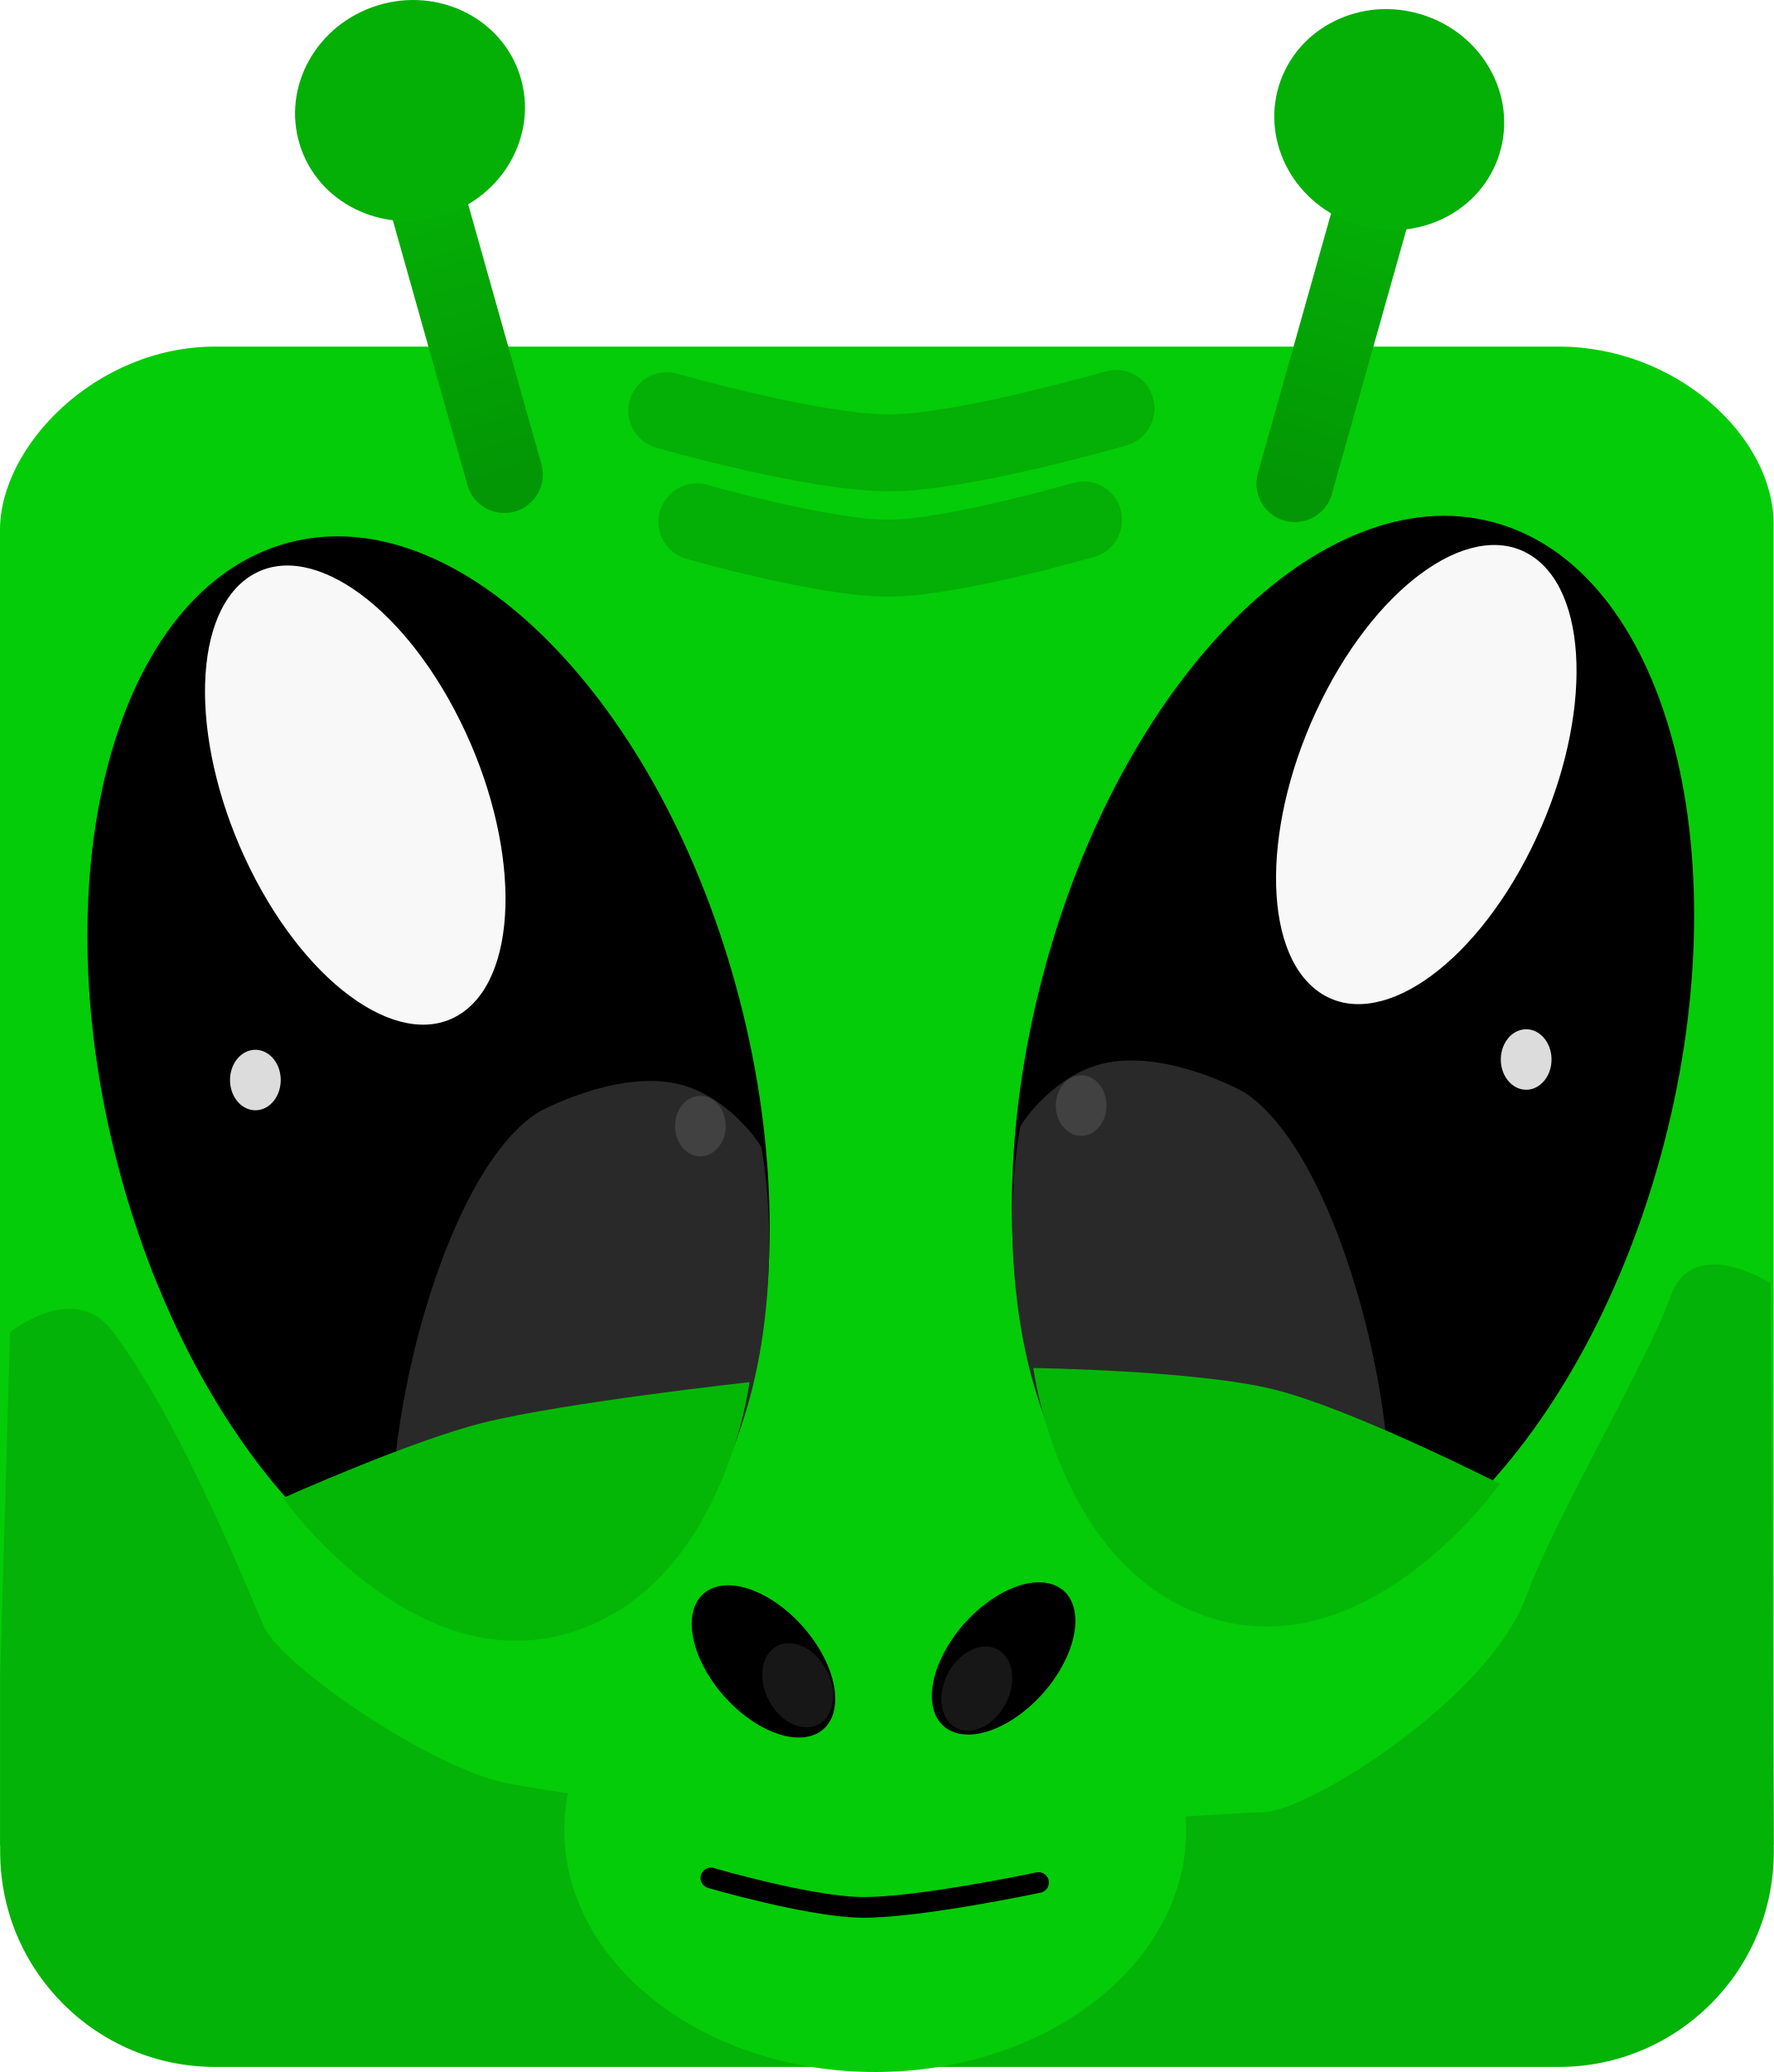
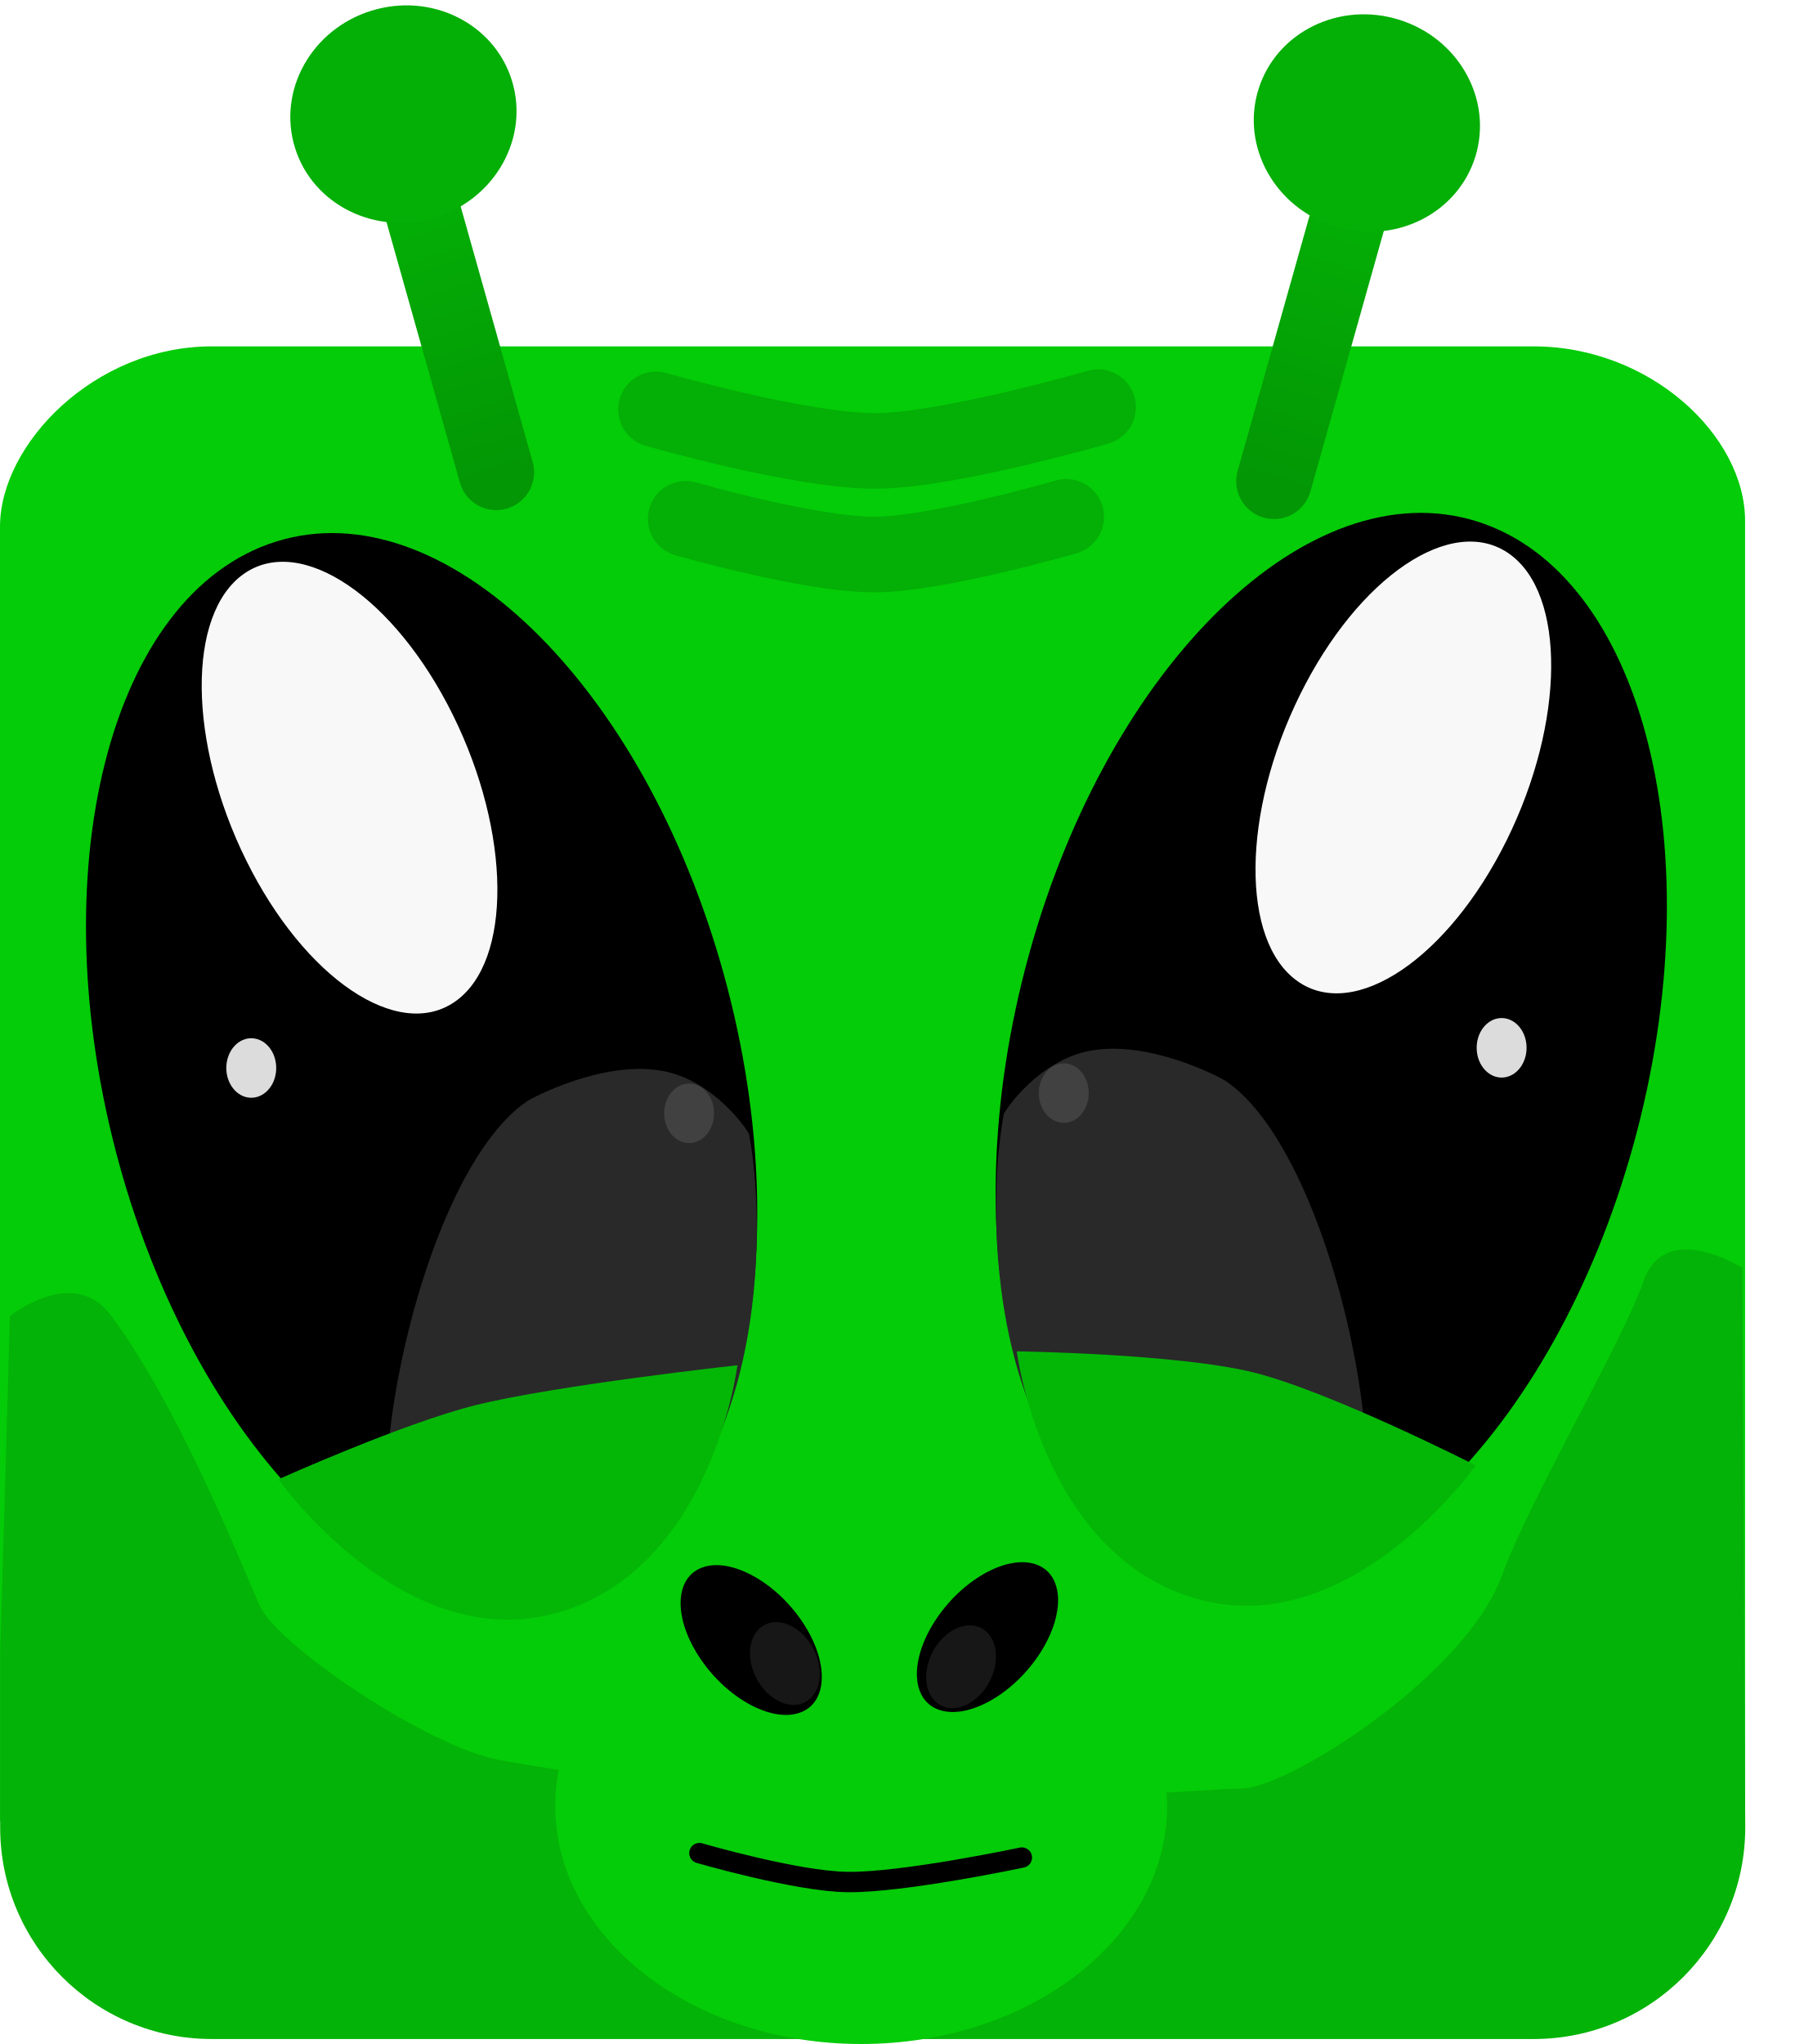
- <svg xmlns="http://www.w3.org/2000/svg" version="1.1" width="300.027" height="350.378" viewBox="0,0,300.027,350.378">
+ <svg xmlns="http://www.w3.org/2000/svg" version="1.1" width="310.041" height="351.299" viewBox="0,-0.921,310.041,351.299">
  <defs>
    <linearGradient x1="1594.711" y1="6407.204" x2="777.832" y2="8272.719" gradientUnits="userSpaceOnUse" id="color-1">
      <stop offset="0" stop-color="#fabc2e" stop-opacity="0.1" />
      <stop offset="1" stop-color="#f27ba5" />
    </linearGradient>
    <linearGradient x1="161.003" y1="36.723" x2="175.925" y2="84.869" gradientUnits="userSpaceOnUse" id="color-2">
      <stop offset="0" stop-color="#04af06" />
      <stop offset="1" stop-color="#039705" />
    </linearGradient>
    <linearGradient x1="153.832" y1="5.732" x2="164.847" y2="41.271" gradientUnits="userSpaceOnUse" id="color-3">
      <stop offset="0" stop-color="#04af06" />
      <stop offset="1" stop-color="#04af06" />
    </linearGradient>
    <linearGradient x1="323.303" y1="38.261" x2="308.381" y2="86.407" gradientUnits="userSpaceOnUse" id="color-4">
      <stop offset="0" stop-color="#04af06" />
      <stop offset="1" stop-color="#039705" />
    </linearGradient>
    <linearGradient x1="330.475" y1="7.27" x2="319.46" y2="42.809" gradientUnits="userSpaceOnUse" id="color-5">
      <stop offset="0" stop-color="#04af06" />
      <stop offset="1" stop-color="#04af06" />
    </linearGradient>
  </defs>
  <g transform="translate(-89.98643,-4.81086)">
    <g data-paper-data="{&quot;isPaintingLayer&quot;:true}" fill-rule="nonzero" stroke-linejoin="miter" stroke-miterlimit="10" stroke-dasharray="" stroke-dashoffset="0" style="mix-blend-mode: normal">
      <path d="M125.366,331.811c-20.092,0 -35.38,-15 -35.38,-15c0,0 0,-182.832 0,-222.39c0,-14.221 16.288,-31 36.38,-31h227.24c20.092,0 36.38,15.364 36.38,30c0,39.94 0,223.39 0,223.39c0,0 -16.288,9 -36.38,9z" fill="#04cc08" stroke="none" stroke-width="1" stroke-linecap="butt" />
      <path d="M90.766,271.671c0,-7.66 7.875,-13.87 17.59,-13.87c9.715,0 17.59,6.21 17.59,13.87c0,7.66 -7.875,13.87 -17.59,13.87c-9.715,0 -17.59,-6.21 -17.59,-13.87z" fill="url(#color-1)" stroke="none" stroke-width="1" stroke-linecap="butt" />
      <path d="M353.634,354.332h-227.24c-20.092,0 -36.38,-16.288 -36.38,-36.38v-29.48l1.675,-58.364c0,0 10.86,-8.803 17.319,-0.195c11.053,14.729 21.398,40.089 25.548,49.791c2.935,6.862 28.963,24.486 41.482,26.718c63.522,11.33 115.816,4.973 127.486,4.856c7.85,-0.079 38.34,-19.291 44.627,-36.533c4.856,-13.318 20.358,-39.382 24.423,-50.755c3.787,-10.598 16.909,-2.191 16.909,-2.191l0.531,96.154c0,20.092 -16.288,36.38 -36.38,36.38z" fill="#04b307" stroke="#000000" stroke-width="0" stroke-linecap="butt" />
      <path d="M290.63,314.281c0,22.593 -23.548,40.908 -52.596,40.908c-29.048,0 -52.596,-18.315 -52.596,-40.908c0,-22.593 23.548,-40.908 52.596,-40.908c29.048,0 52.596,18.315 52.596,40.908z" fill="#04cc08" stroke="none" stroke-width="0" stroke-linecap="butt" />
      <path d="M278.76,73.871c0,0 -25.693,7.454 -38.195,7.518c-12.823,0.065 -37.803,-7.132 -37.803,-7.132" fill="none" stroke="#04af06" stroke-width="13" stroke-linecap="round" />
      <path d="M228.21,283.075c4.446,6.952 3.983,13.791 -1.033,15.273c-5.016,1.483 -12.687,-2.951 -17.133,-9.903c-4.446,-6.952 -3.983,-13.791 1.033,-15.273c5.016,-1.483 12.687,2.951 17.133,9.903z" fill="#000000" stroke="none" stroke-width="0" stroke-linecap="butt" />
      <path d="M267.796,272.667c5.016,1.483 5.479,8.321 1.033,15.273c-4.446,6.952 -12.117,11.386 -17.133,9.903c-5.016,-1.483 -5.479,-8.321 -1.033,-15.273c4.446,-6.952 12.117,-11.386 17.133,-9.903z" data-paper-data="{&quot;index&quot;:null}" fill="#000000" stroke="none" stroke-width="0" stroke-linecap="butt" />
      <path d="M229.797,287.222c1.932,3.665 1.313,7.788 -1.382,9.208c-2.695,1.42 -6.446,-0.4 -8.378,-4.065c-1.932,-3.665 -1.313,-7.788 1.382,-9.208c2.695,-1.42 6.446,0.4 8.378,4.065z" fill="#171717" stroke="none" stroke-width="0" stroke-linecap="butt" />
      <path d="M258.701,283.72c2.695,1.42 3.314,5.543 1.382,9.208c-1.932,3.665 -5.682,5.485 -8.378,4.065c-2.695,-1.42 -3.314,-5.543 -1.382,-9.208c1.932,-3.665 5.682,-5.485 8.378,-4.065z" data-paper-data="{&quot;index&quot;:null}" fill="#171717" stroke="none" stroke-width="0" stroke-linecap="butt" />
      <path d="M265.655,323.147c0,0 -20.412,4.336 -29.999,4.203c-8.828,-0.123 -25.434,-4.973 -25.434,-4.973" fill="none" stroke="#000000" stroke-width="3.5" stroke-linecap="round" />
      <path d="M273.276,92.726c0,0 -22.114,6.416 -32.874,6.471c-11.036,0.056 -32.537,-6.138 -32.537,-6.138" fill="none" stroke="#04af06" stroke-width="13" stroke-linecap="round" />
      <path d="M175.302,85.062l-13.676,-48.532" fill="none" stroke="url(#color-2)" stroke-width="13" stroke-linecap="round" />
      <path d="M177.984,17.722c3.042,9.814 -2.84,20.357 -13.138,23.548c-10.297,3.192 -21.111,-2.177 -24.153,-11.99c-3.042,-9.814 2.84,-20.357 13.138,-23.548c10.297,-3.192 21.111,2.177 24.153,11.99z" fill="url(#color-3)" stroke="#04af06" stroke-width="0" stroke-linecap="butt" />
      <path d="M343.873,93.499c28.704,8.988 40.769,56.902 26.947,107.019c-13.822,50.117 -48.296,83.458 -77,74.47c-28.704,-8.988 -40.769,-56.902 -26.947,-107.019c13.822,-50.117 48.296,-83.458 77,-74.47z" data-paper-data="{&quot;index&quot;:null}" fill="#000000" stroke="none" stroke-width="0" stroke-linecap="butt" />
      <path d="M349.411,99.048c9.812,6.901 9.63,28.947 -0.407,49.24c-10.037,20.294 -26.129,31.15 -35.941,24.249c-9.812,-6.901 -9.63,-28.947 0.407,-49.24c10.037,-20.294 26.129,-31.15 35.941,-24.249z" data-paper-data="{&quot;index&quot;:null}" fill="#f8f8f8" stroke="none" stroke-width="0" stroke-linecap="butt" />
      <path d="M277.493,184.464c10.327,-1.86 22.53,4.766 23.102,5.146c19.829,13.197 31.308,77.919 19.687,82.181c-4.716,1.73 -23.913,10.939 -36.792,-0.728c-7.952,-7.204 -15.489,-20.025 -19.123,-33.831c-4.053,-15.396 -3.653,-31.947 -1.822,-41.849c0.088,-0.478 5.917,-9.293 14.948,-10.92z" data-paper-data="{&quot;index&quot;:null}" fill="#292929" stroke="none" stroke-width="0" stroke-linecap="butt" />
      <path d="M281.591,250.05c-0.345,-2.795 1.275,-5.394 3.619,-5.806c2.344,-0.412 4.524,1.52 4.869,4.315c0.345,2.795 -1.275,5.394 -3.619,5.806c-2.344,0.412 -4.524,-1.52 -4.869,-4.315z" fill="#414141" stroke="none" stroke-width="0.5" stroke-linecap="butt" />
      <path d="M268.617,192.505c-0.345,-2.795 1.275,-5.394 3.619,-5.806c2.344,-0.412 4.524,1.52 4.869,4.315c0.345,2.795 -1.275,5.394 -3.619,5.806c-2.344,0.412 -4.524,-1.52 -4.869,-4.315z" fill="#414141" stroke="none" stroke-width="0.5" stroke-linecap="butt" />
      <path d="M343.887,184.72c-0.345,-2.795 1.275,-5.394 3.619,-5.806c2.344,-0.412 4.524,1.52 4.869,4.315c0.345,2.795 -1.275,5.394 -3.619,5.806c-2.344,0.412 -4.524,-1.52 -4.869,-4.315z" fill="#dcdcdc" stroke="none" stroke-width="0.5" stroke-linecap="butt" />
      <path d="M214.441,171.44c13.822,50.117 1.758,98.031 -26.947,107.019c-28.704,8.988 -63.178,-24.353 -77,-74.47c-13.822,-50.117 -1.758,-98.031 26.947,-107.019c28.704,-8.988 63.178,24.353 77,74.47z" data-paper-data="{&quot;index&quot;:null}" fill="#000000" stroke="none" stroke-width="0" stroke-linecap="butt" />
      <path d="M131.903,102.519c9.812,-6.901 25.904,3.956 35.941,24.249c10.037,20.294 10.22,42.339 0.407,49.24c-9.812,6.901 -25.904,-3.956 -35.941,-24.249c-10.037,-20.294 -10.22,-42.339 -0.407,-49.24z" data-paper-data="{&quot;index&quot;:null}" fill="#f8f8f8" stroke="none" stroke-width="0" stroke-linecap="butt" />
      <path d="M218.768,198.854c1.831,9.902 2.23,26.453 -1.822,41.849c-3.634,13.806 -11.171,26.627 -19.123,33.831c-12.879,11.667 -32.076,2.458 -36.792,0.728c-11.621,-4.262 -0.142,-68.984 19.687,-82.181c0.572,-0.38 12.775,-7.007 23.102,-5.146c9.031,1.627 14.86,10.442 14.948,10.92z" data-paper-data="{&quot;index&quot;:null}" fill="#292929" stroke="none" stroke-width="0" stroke-linecap="butt" />
      <path d="M194.853,257.836c-2.344,-0.412 -3.964,-3.011 -3.619,-5.806c0.345,-2.795 2.525,-4.727 4.869,-4.315c2.344,0.412 3.964,3.011 3.619,5.806c-0.345,2.795 -2.525,4.727 -4.869,4.315z" fill="#414141" stroke="none" stroke-width="0.5" stroke-linecap="butt" />
      <path d="M207.827,200.291c-2.344,-0.412 -3.964,-3.011 -3.619,-5.806c0.345,-2.795 2.525,-4.727 4.869,-4.315c2.344,0.412 3.964,3.011 3.619,5.806c-0.345,2.795 -2.525,4.727 -4.869,4.315z" fill="#414141" stroke="none" stroke-width="0.5" stroke-linecap="butt" />
      <path d="M132.557,192.506c-2.344,-0.412 -3.964,-3.011 -3.619,-5.806c0.345,-2.795 2.525,-4.727 4.869,-4.315c2.344,0.412 3.964,3.011 3.619,5.806c-0.345,2.795 -2.525,4.727 -4.869,4.315z" fill="#dcdcdc" stroke="none" stroke-width="0.5" stroke-linecap="butt" />
      <path d="M309.004,86.6l13.676,-48.532" data-paper-data="{&quot;index&quot;:null}" fill="none" stroke="url(#color-4)" stroke-width="13" stroke-linecap="round" />
      <path d="M330.475,7.27c10.297,3.192 16.179,13.735 13.138,23.548c-3.042,9.814 -13.855,15.182 -24.153,11.99c-10.297,-3.192 -16.179,-13.735 -13.138,-23.548c3.042,-9.814 13.855,-15.182 24.153,-11.99z" data-paper-data="{&quot;index&quot;:null}" fill="url(#color-5)" stroke="#04af06" stroke-width="0" stroke-linecap="butt" />
      <path d="M137.856,258.132c0,0 21.54,-9.673 33.917,-12.747c13.774,-3.422 44.983,-6.853 44.983,-6.853c0,0 -4.322,34.905 -30.85,42.515c-26.527,7.61 -48.05,-22.914 -48.05,-22.914z" data-paper-data="{&quot;index&quot;:null}" fill="#04b707" stroke="none" stroke-width="0" stroke-linecap="butt" />
      <path d="M295.63,278.657c-26.527,-7.61 -30.85,-42.515 -30.85,-42.515c0,0 27.675,0.393 40.698,3.628c13.272,3.297 38.202,15.973 38.202,15.973c0,0 -21.523,30.525 -48.05,22.914z" data-paper-data="{&quot;index&quot;:null}" fill="#04b707" stroke="none" stroke-width="0" stroke-linecap="butt" />
    </g>
  </g>
</svg>
